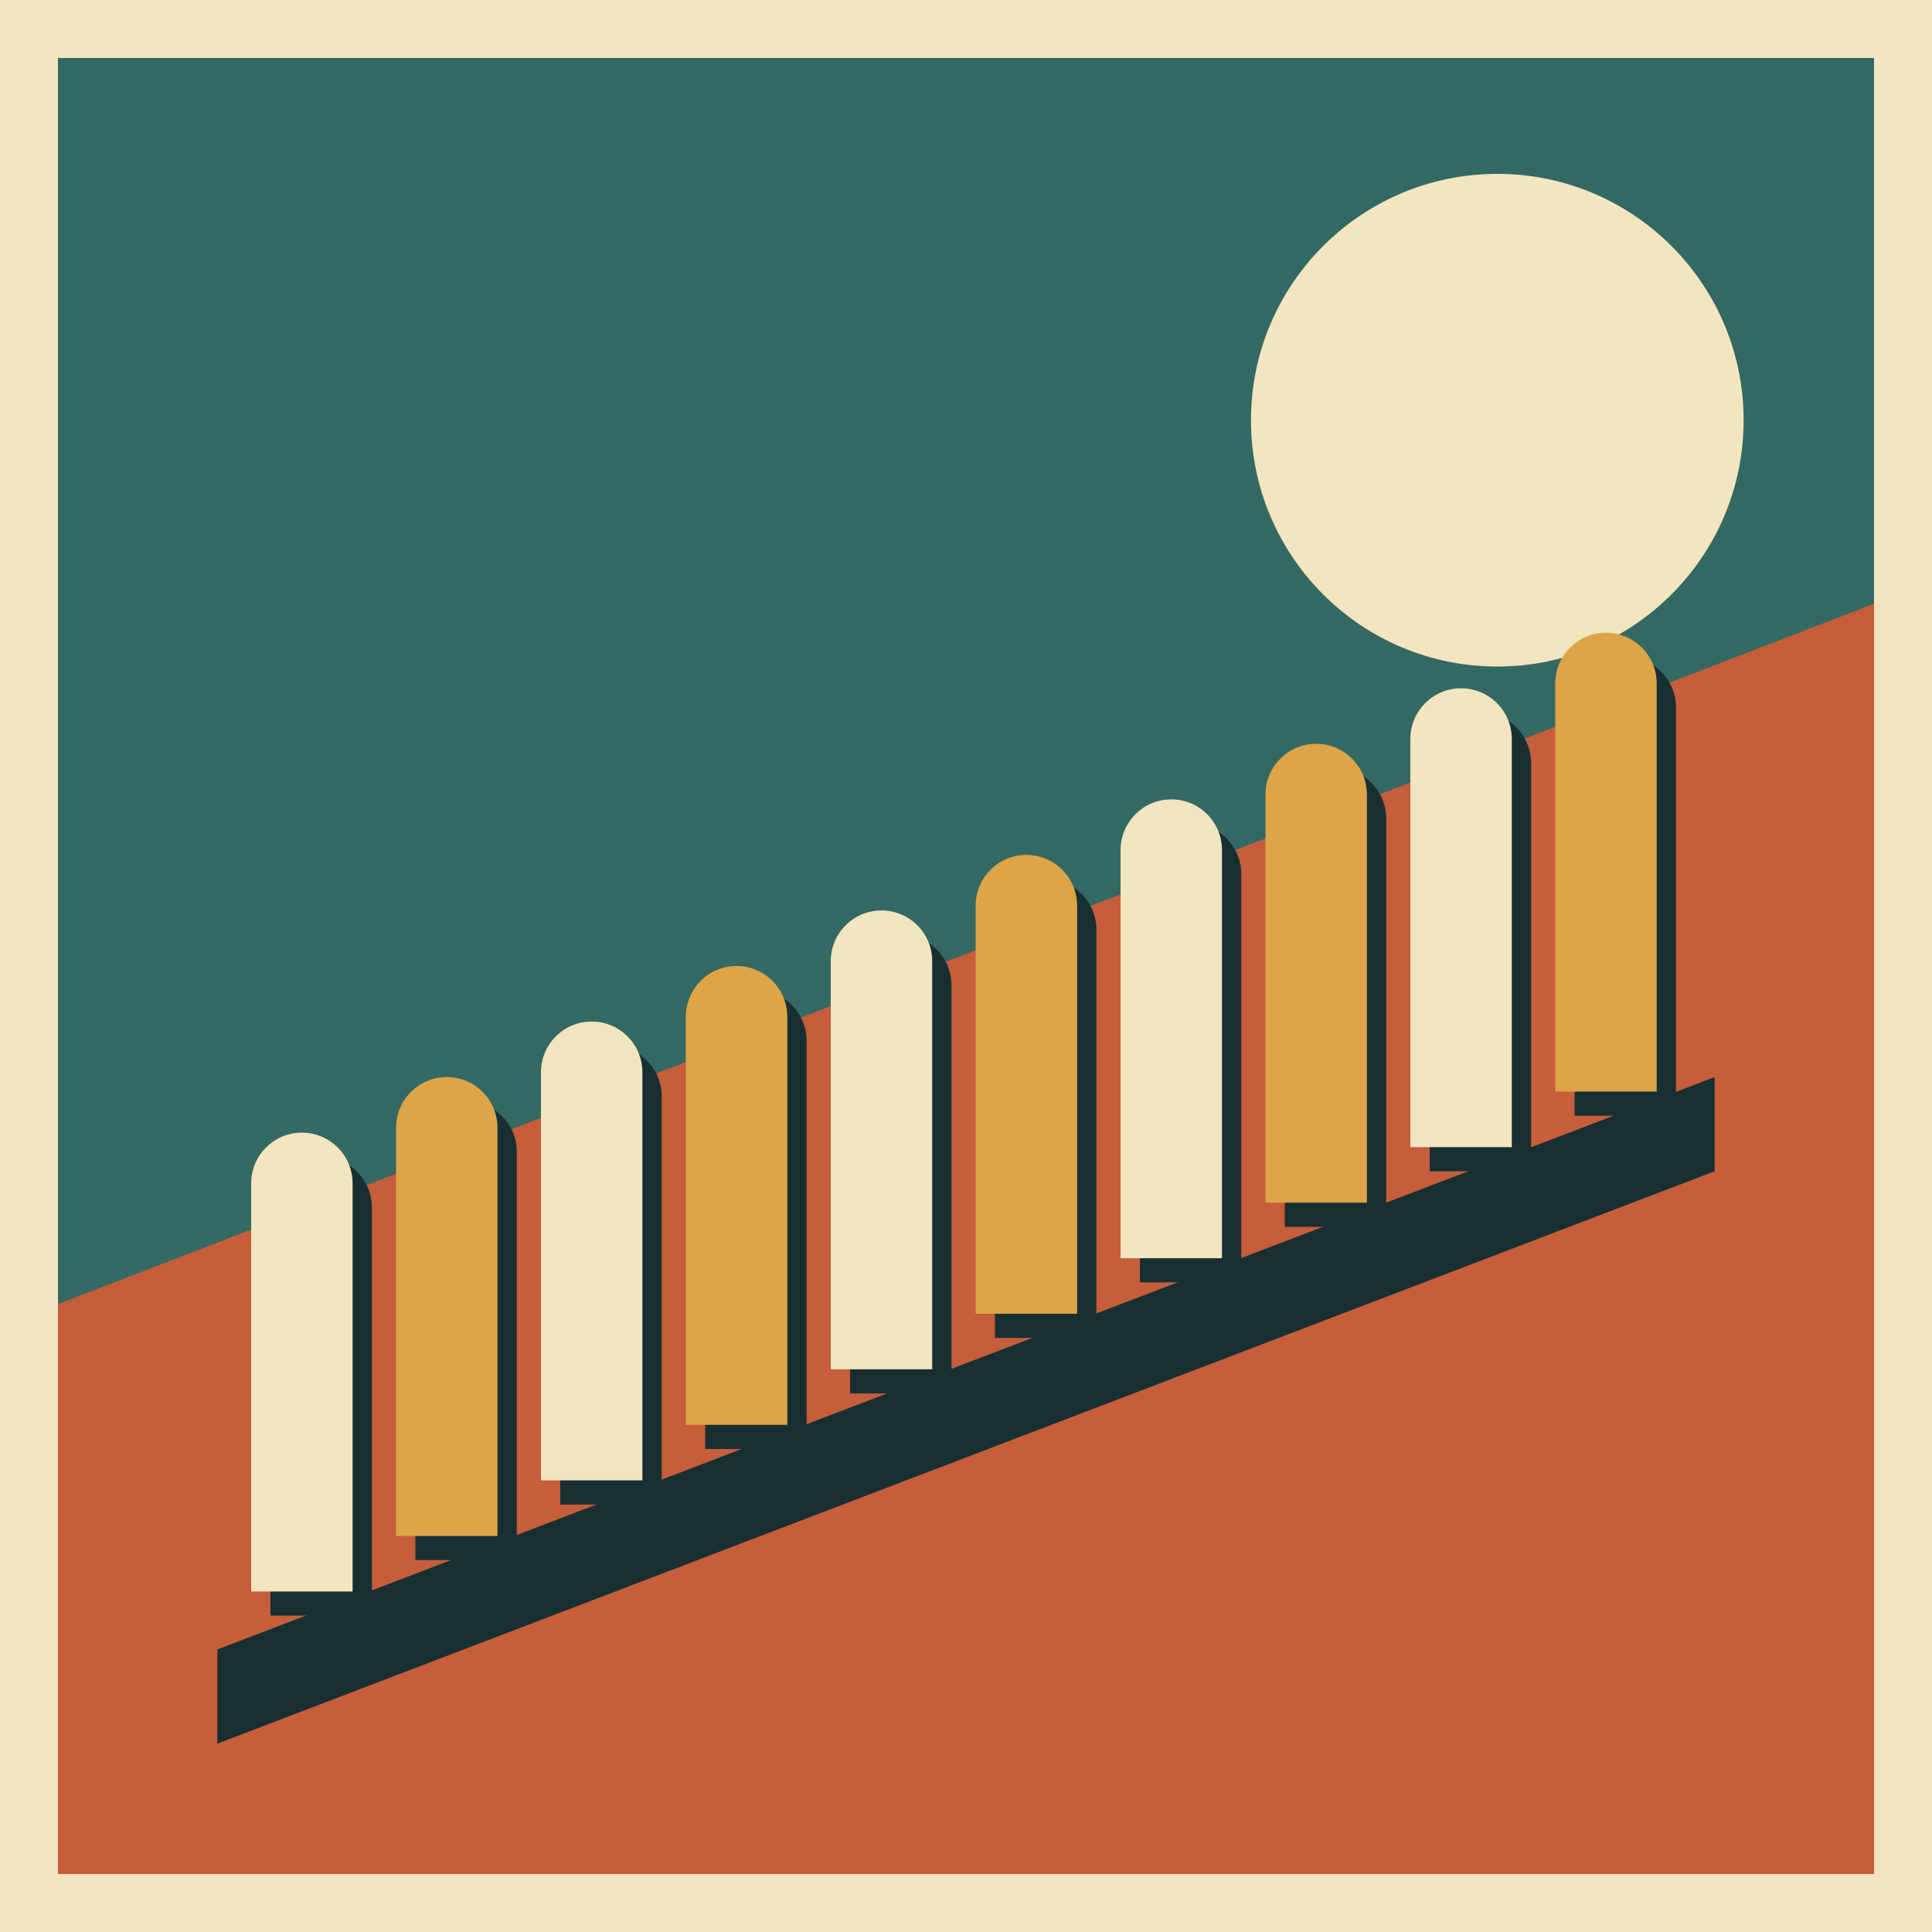
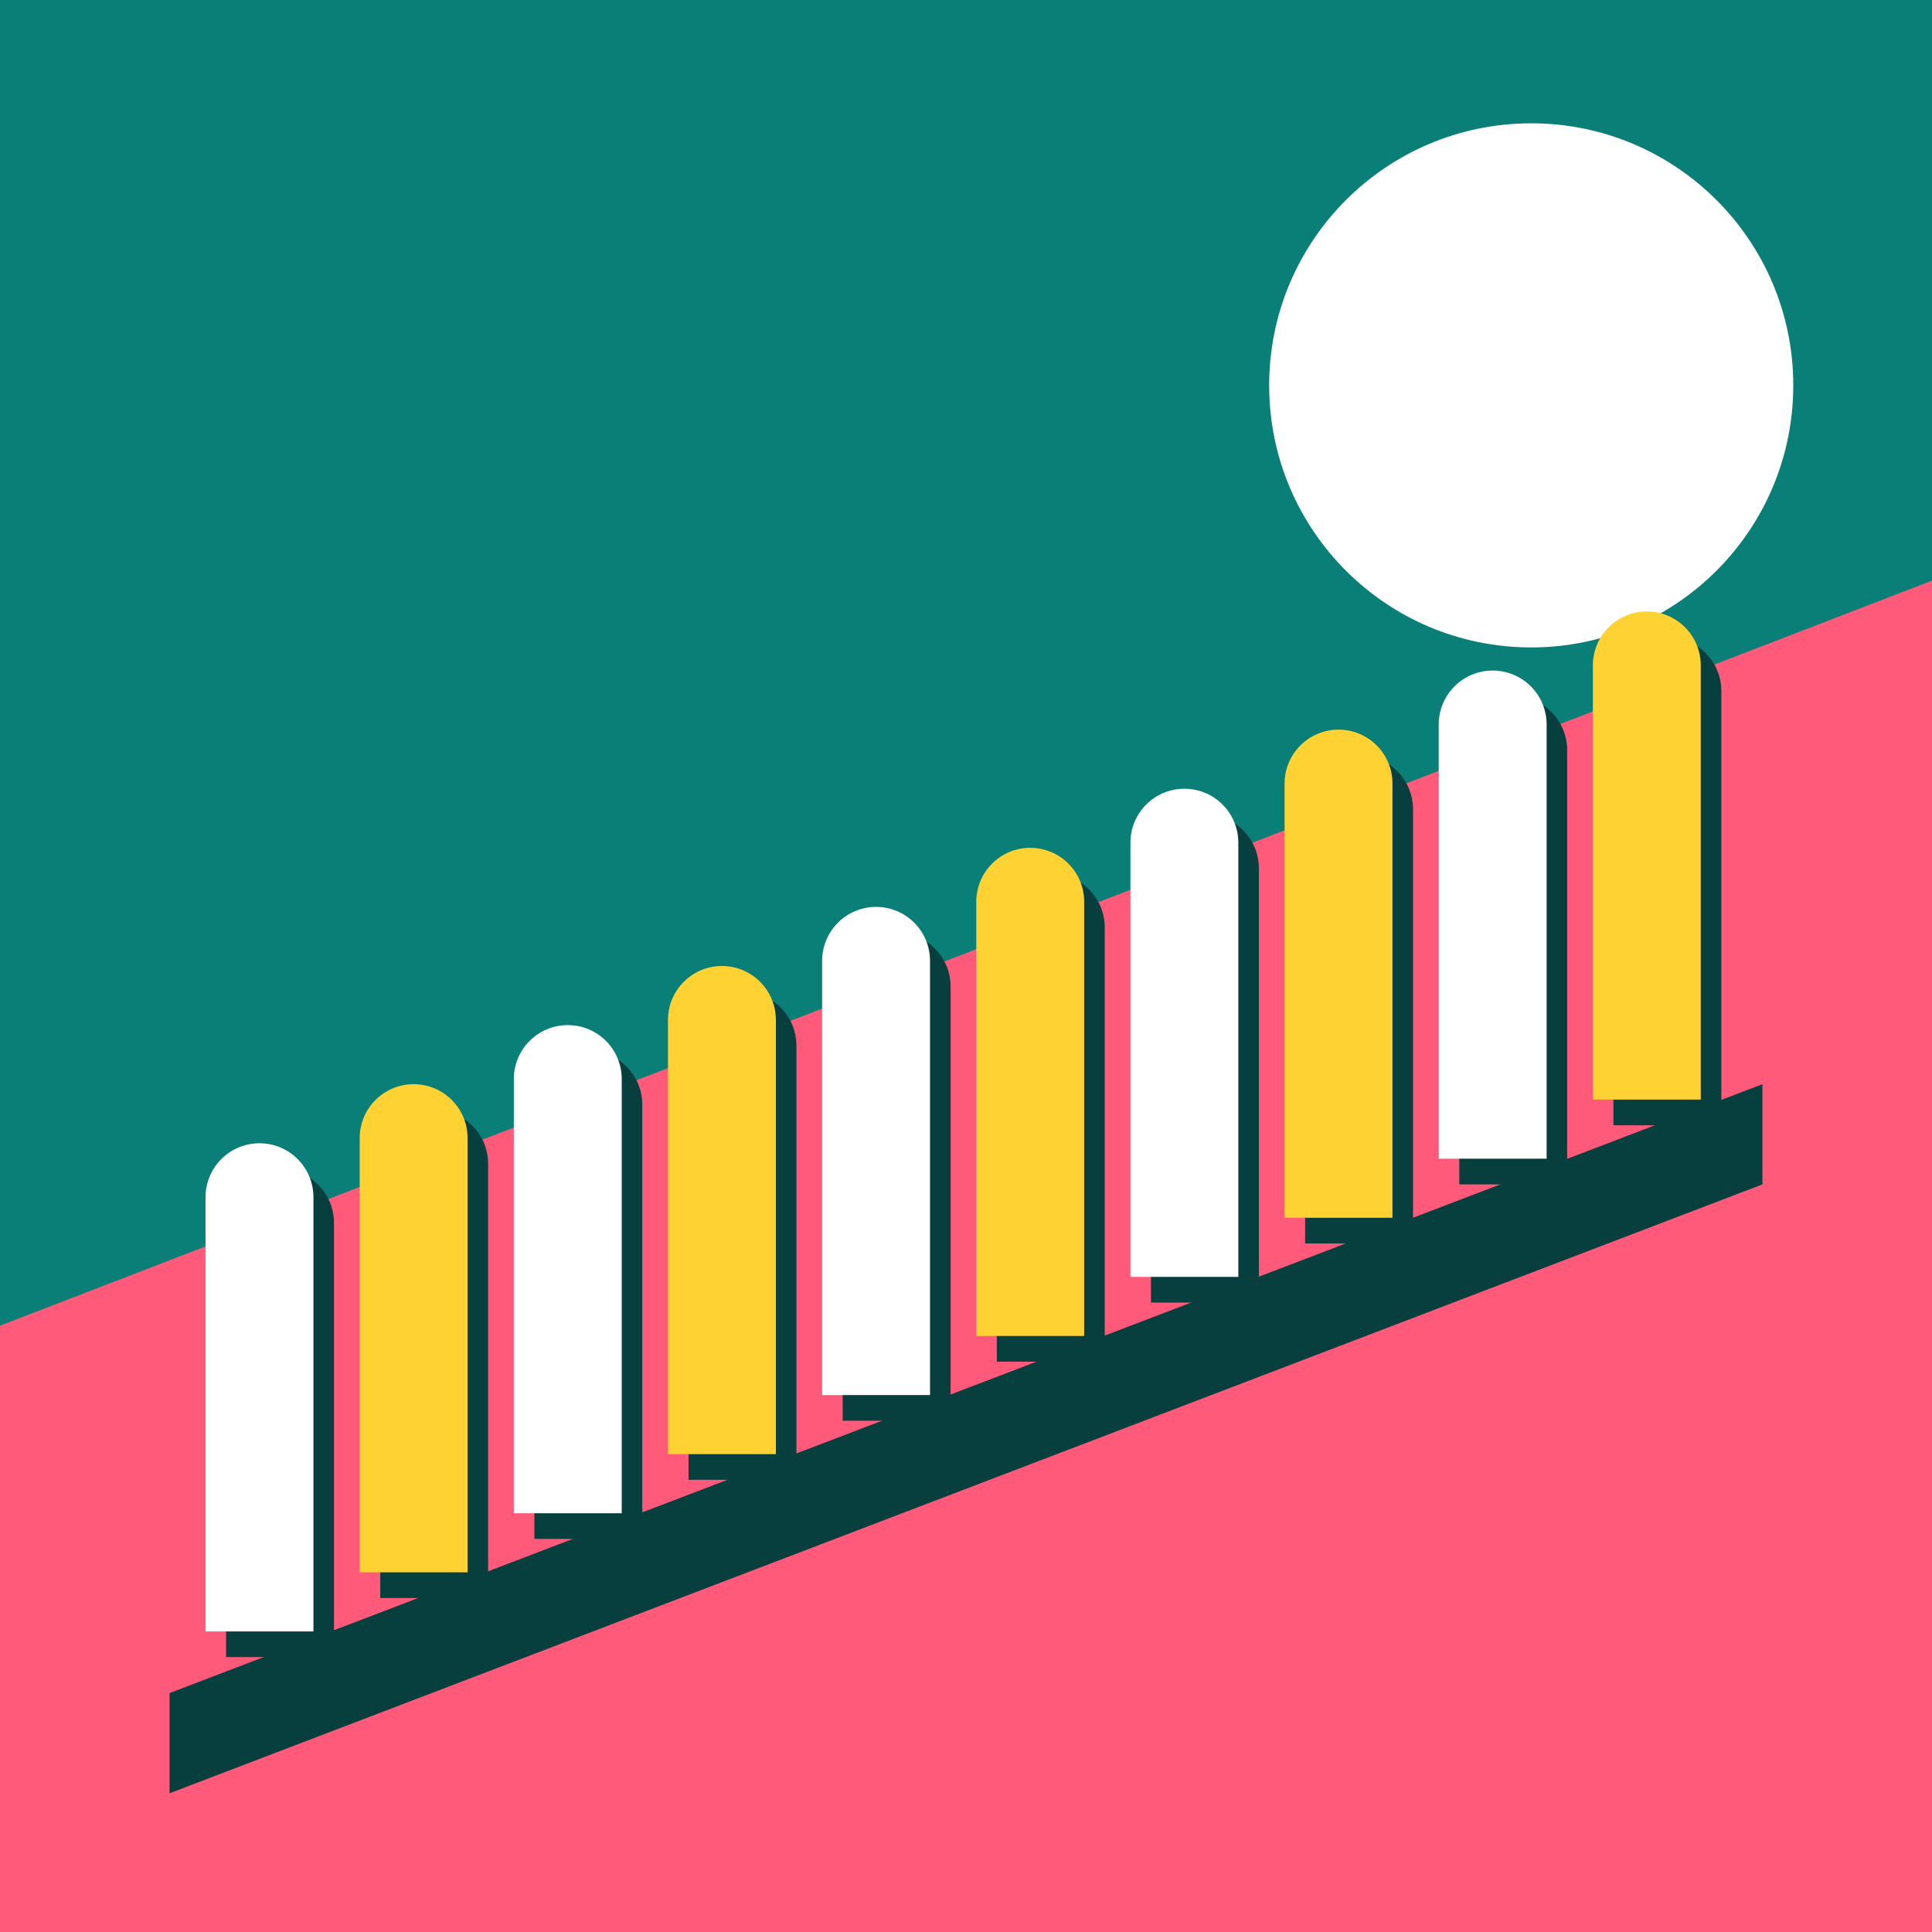
- <svg xmlns="http://www.w3.org/2000/svg" width="800" height="800" viewBox="0 0 800 800" role="img" aria-labelledby="title-ten-precepts desc-ten-precepts">
+ <svg xmlns="http://www.w3.org/2000/svg" width="800" height="800" viewBox="24 24 752 752" role="img" aria-labelledby="title-ten-precepts desc-ten-precepts">
  <defs>
    <clipPath id="crop-ten-precepts">
      <rect x="24" y="24" width="752" height="752" />
    </clipPath>
  </defs>
-   <rect x="0" y="0" width="800" height="800" rx="0" fill="#F2E5BF" />
+   <rect x="0" y="0" width="800" height="800" rx="0" fill="#0A7F78" />
  <g clip-path="url(#crop-ten-precepts)">
-     <rect x="24" y="24" width="752" height="752" rx="0" fill="#346963" />
-     <polygon points="24,540 776,250 776,776 24,776" fill="#C65D3B" />
-     <circle cx="620" cy="174" r="102" fill="#F2E5BF" />
-     <path d="M112 669V500.0a21.0 21.0 0 0 1 42 0V669Z" fill="#182F32" />
-     <path d="M104 659V490.0a21.0 21.0 0 0 1 42 0V659Z" fill="#F2E5BF" />
-     <path d="M172 646V477.0a21.0 21.0 0 0 1 42 0V646Z" fill="#182F32" />
-     <path d="M164 636V467.0a21.0 21.0 0 0 1 42 0V636Z" fill="#DDA547" />
-     <path d="M232 623V454.0a21.0 21.0 0 0 1 42 0V623Z" fill="#182F32" />
-     <path d="M224 613V444.0a21.0 21.0 0 0 1 42 0V613Z" fill="#F2E5BF" />
-     <path d="M292 600V431.0a21.0 21.0 0 0 1 42 0V600Z" fill="#182F32" />
-     <path d="M284 590V421.0a21.0 21.0 0 0 1 42 0V590Z" fill="#DDA547" />
-     <path d="M352 577V408.0a21.0 21.0 0 0 1 42 0V577Z" fill="#182F32" />
-     <path d="M344 567V398.0a21.0 21.0 0 0 1 42 0V567Z" fill="#F2E5BF" />
-     <path d="M412 554V385.0a21.0 21.0 0 0 1 42 0V554Z" fill="#182F32" />
-     <path d="M404 544V375.0a21.0 21.0 0 0 1 42 0V544Z" fill="#DDA547" />
-     <path d="M472 531V362.0a21.0 21.0 0 0 1 42 0V531Z" fill="#182F32" />
-     <path d="M464 521V352.0a21.0 21.0 0 0 1 42 0V521Z" fill="#F2E5BF" />
-     <path d="M532 508V339.0a21.0 21.0 0 0 1 42 0V508Z" fill="#182F32" />
-     <path d="M524 498V329.0a21.0 21.0 0 0 1 42 0V498Z" fill="#DDA547" />
-     <path d="M592 485V316.0a21.0 21.0 0 0 1 42 0V485Z" fill="#182F32" />
-     <path d="M584 475V306.0a21.0 21.0 0 0 1 42 0V475Z" fill="#F2E5BF" />
-     <path d="M652 462V293.0a21.0 21.0 0 0 1 42 0V462Z" fill="#182F32" />
-     <path d="M644 452V283.0a21.0 21.0 0 0 1 42 0V452Z" fill="#DDA547" />
-     <polygon points="90,722 90,683 710,446 710,485" fill="#182F32" />
+     <rect x="24" y="24" width="752" height="752" rx="0" fill="#0A7F78" />
+     <polygon points="24,540 776,250 776,776 24,776" fill="#FF5A7A" />
+     <circle cx="620" cy="174" r="102" fill="#FFFFFF" />
+     <path d="M112 669V500.0a21.0 21.0 0 0 1 42 0V669Z" fill="#063F3E" />
+     <path d="M104 659V490.0a21.0 21.0 0 0 1 42 0V659Z" fill="#FFFFFF" />
+     <path d="M172 646V477.0a21.0 21.0 0 0 1 42 0V646Z" fill="#063F3E" />
+     <path d="M164 636V467.0a21.0 21.0 0 0 1 42 0V636Z" fill="#FFD233" />
+     <path d="M232 623V454.0a21.0 21.0 0 0 1 42 0V623Z" fill="#063F3E" />
+     <path d="M224 613V444.0a21.0 21.0 0 0 1 42 0V613Z" fill="#FFFFFF" />
+     <path d="M292 600V431.0a21.0 21.0 0 0 1 42 0V600Z" fill="#063F3E" />
+     <path d="M284 590V421.0a21.0 21.0 0 0 1 42 0V590Z" fill="#FFD233" />
+     <path d="M352 577V408.0a21.0 21.0 0 0 1 42 0V577Z" fill="#063F3E" />
+     <path d="M344 567V398.0a21.0 21.0 0 0 1 42 0V567Z" fill="#FFFFFF" />
+     <path d="M412 554V385.0a21.0 21.0 0 0 1 42 0V554Z" fill="#063F3E" />
+     <path d="M404 544V375.0a21.0 21.0 0 0 1 42 0V544Z" fill="#FFD233" />
+     <path d="M472 531V362.0a21.0 21.0 0 0 1 42 0V531Z" fill="#063F3E" />
+     <path d="M464 521V352.0a21.0 21.0 0 0 1 42 0V521Z" fill="#FFFFFF" />
+     <path d="M532 508V339.0a21.0 21.0 0 0 1 42 0V508Z" fill="#063F3E" />
+     <path d="M524 498V329.0a21.0 21.0 0 0 1 42 0V498Z" fill="#FFD233" />
+     <path d="M592 485V316.0a21.0 21.0 0 0 1 42 0V485Z" fill="#063F3E" />
+     <path d="M584 475V306.0a21.0 21.0 0 0 1 42 0V475Z" fill="#FFFFFF" />
+     <path d="M652 462V293.0a21.0 21.0 0 0 1 42 0V462Z" fill="#063F3E" />
+     <path d="M644 452V283.0a21.0 21.0 0 0 1 42 0V452Z" fill="#FFD233" />
+     <polygon points="90,722 90,683 710,446 710,485" fill="#063F3E" />
  </g>
</svg>
